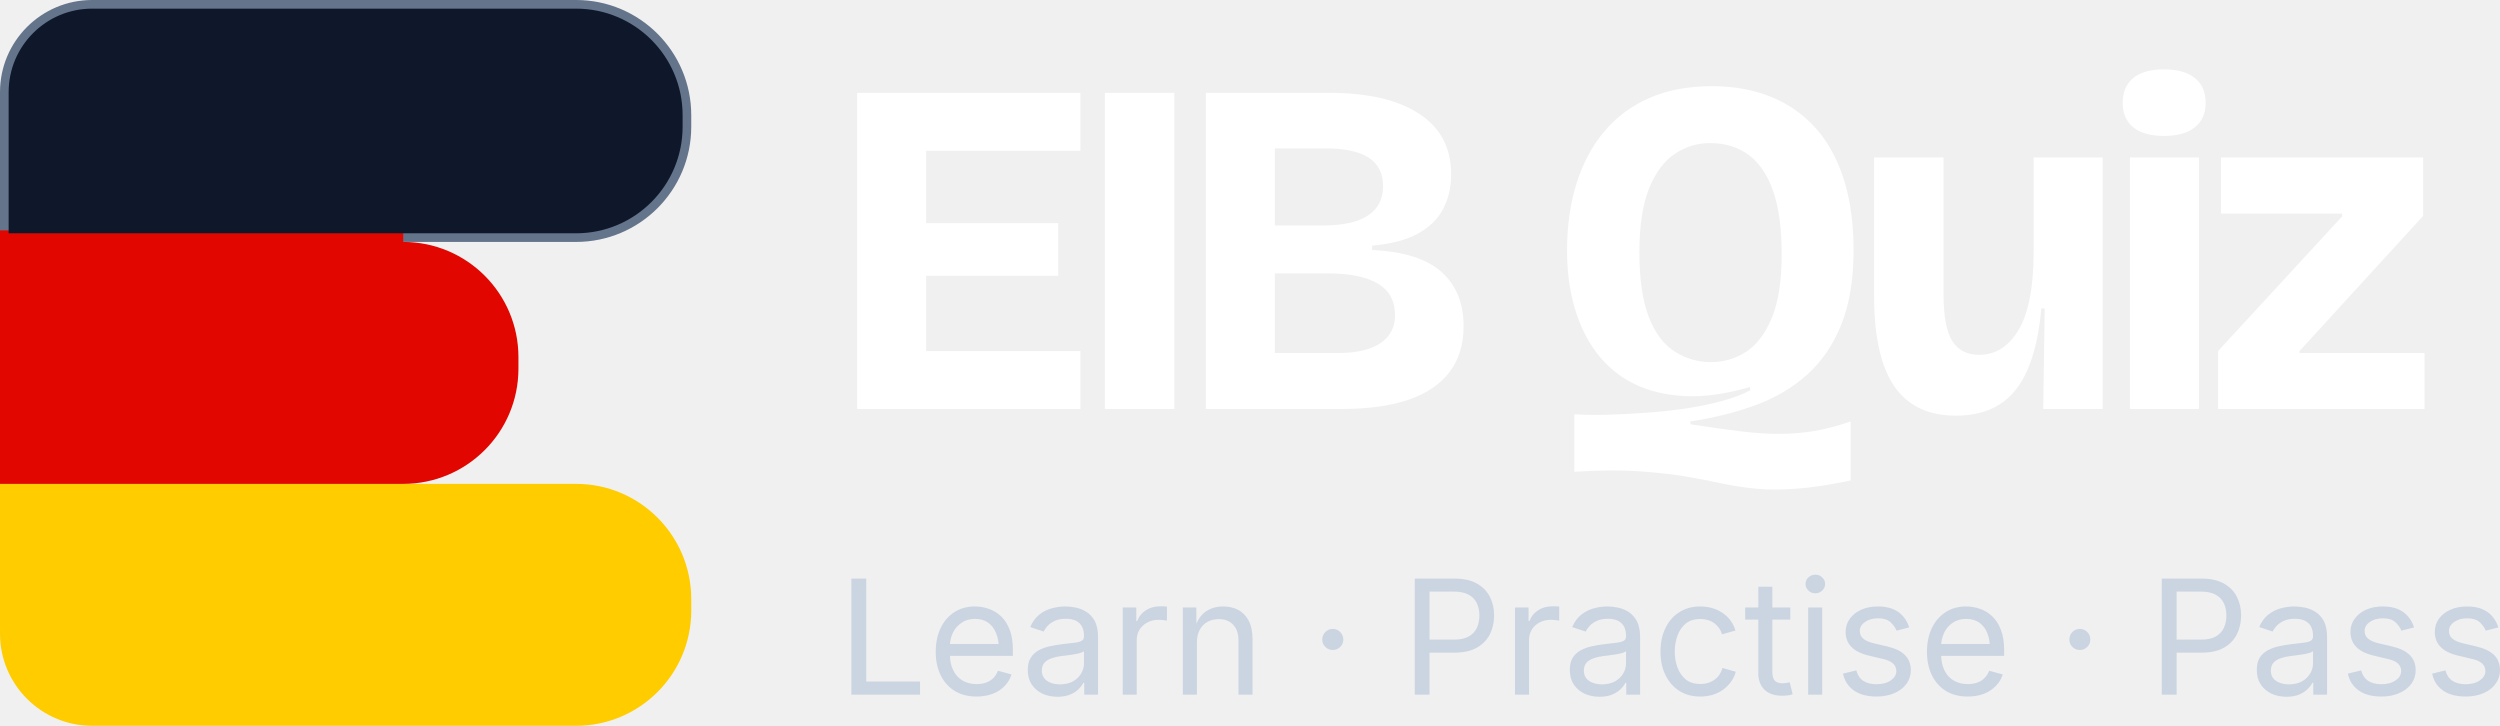
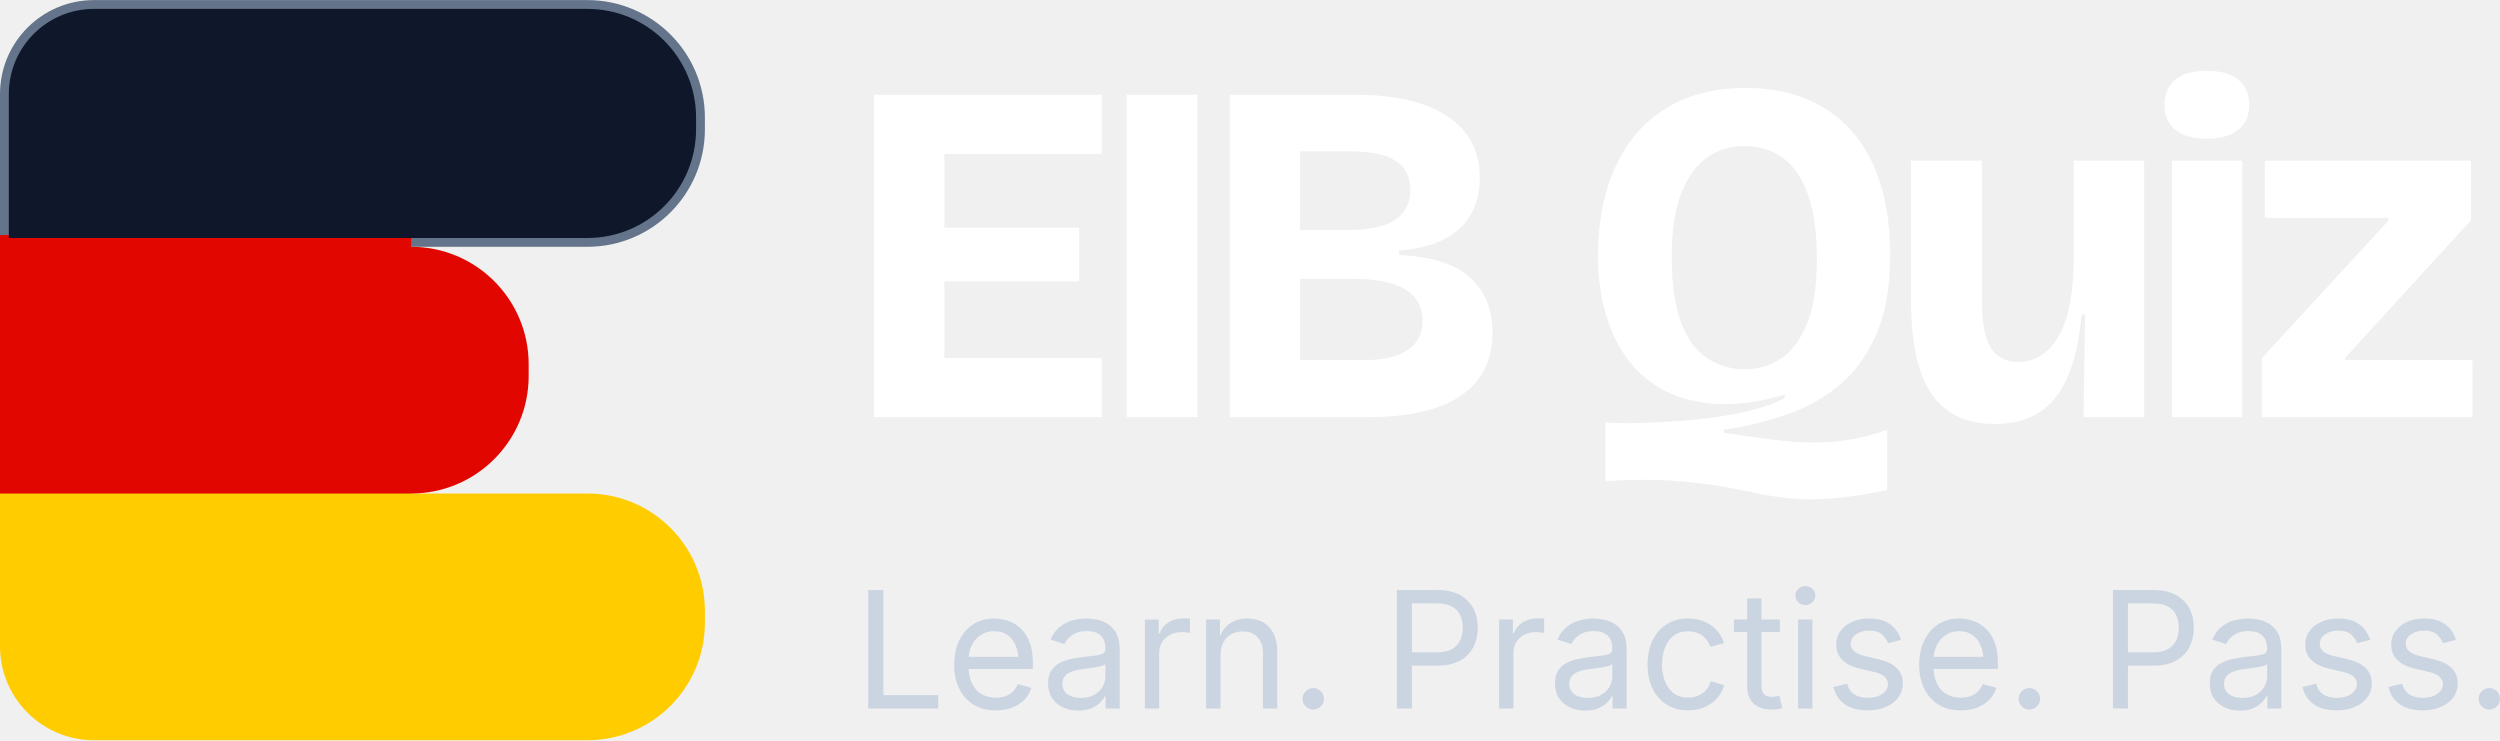
- <svg xmlns="http://www.w3.org/2000/svg" viewBox="0 0 217 63" width="868" height="252" role="img" aria-label="EIB Quiz">
+ <svg xmlns="http://www.w3.org/2000/svg" viewBox="0 0 212.8 63" width="851" height="252" role="img" aria-label="EIB Quiz">
  <path fill="#64748B" d="M8 0H50A10 10 0 0 1 60 10V11A10 10 0 0 1 50 21H0V8A8 8 0 0 1 8 0Z" />
  <path fill="#FFCC00" d="M0 42H50A10 10 0 0 1 60 52V53A10 10 0 0 1 50 63H8A8 8 0 0 1 0 55Z M0 41H35V42H0Z" />
  <path fill="#E10600" d="M0 21H35A10 10 0 0 1 45 31V32A10 10 0 0 1 35 42H0Z M0 20H35V21H0Z" />
  <path fill="#0F172A" d="M8 0.75H50A9.25 9.25 0 0 1 59.25 10V11A9.25 9.25 0 0 1 50 20.25H0.75V8A7.25 7.25 0 0 1 8 0.75Z" />
  <path fill="#FFFFFF" d="M80.39 35.5L74.4 35.5L74.4 8.06L80.39 8.06L80.39 35.5ZM93.78 35.5L78.68 35.5L78.68 30.47L93.78 30.47L93.78 35.5ZM91.86 23.94L78.68 23.94L78.68 19.37L91.86 19.37L91.86 23.94ZM93.78 13.09L78.68 13.09L78.68 8.06L93.78 8.06L93.78 13.09ZM101.93 35.5L95.9 35.5L95.9 8.06L101.93 8.06L101.93 35.5ZM116.44 35.5L104.67 35.5L104.67 8.06L115.36 8.06Q117.89 8.06 119.85 8.51Q121.8 8.97 123.17 9.87Q124.55 10.76 125.25 12.07Q125.96 13.38 125.96 15.17L125.96 15.17Q125.96 16.79 125.27 18.12Q124.59 19.45 123.07 20.28Q121.55 21.11 119.1 21.32L119.1 21.32L119.1 21.7Q123.26 21.9 125.15 23.63Q127.04 25.35 127.04 28.31L127.04 28.31Q127.04 30.68 125.83 32.28Q124.63 33.88 122.28 34.69Q119.93 35.5 116.44 35.5L116.44 35.5ZM110.66 23.73L110.66 30.64L116.19 30.64Q118.56 30.64 119.83 29.78Q121.09 28.93 121.09 27.35L121.09 27.35Q121.09 25.52 119.62 24.63Q118.14 23.73 115.23 23.73L115.23 23.73L110.66 23.73ZM110.66 12.88L110.66 19.57L114.86 19.57Q117.44 19.57 118.75 18.7Q120.05 17.83 120.05 16.17L120.05 16.17Q120.05 14.5 118.81 13.69Q117.56 12.88 115.07 12.88L115.07 12.88L110.66 12.88ZM160.64 36.58L160.64 41.7Q157.89 42.28 155.92 42.42Q153.94 42.57 152.45 42.42Q150.95 42.28 149.49 41.97Q148.04 41.65 146.33 41.36Q144.63 41.07 142.3 40.91Q139.97 40.74 136.65 40.95L136.65 40.95L136.65 35.96Q137.93 36.04 139.51 36Q141.09 35.96 142.84 35.83Q144.59 35.71 146.29 35.46Q148 35.21 149.45 34.81Q150.91 34.42 151.91 33.88L151.91 33.88L151.91 33.59Q148.79 34.5 146.25 34.38Q143.71 34.25 141.8 33.3Q139.89 32.34 138.6 30.64Q137.31 28.93 136.67 26.69Q136.02 24.44 136.02 21.74L136.02 21.74Q136.02 18.58 136.83 15.96Q137.64 13.34 139.22 11.45Q140.8 9.55 143.15 8.51Q145.5 7.48 148.58 7.48L148.58 7.48Q152.45 7.48 155.23 9.16Q158.02 10.84 159.45 14.02Q160.89 17.2 160.89 21.7L160.89 21.7Q160.89 25.52 159.83 28.16Q158.77 30.8 156.87 32.51Q154.98 34.21 152.38 35.17Q149.78 36.12 146.71 36.58L146.71 36.58L146.75 36.83Q149.16 37.2 151.01 37.43Q152.86 37.66 154.42 37.66Q155.98 37.66 157.48 37.41Q158.97 37.16 160.64 36.58L160.64 36.58ZM148.5 31.43L148.5 31.43Q150.2 31.43 151.57 30.53Q152.94 29.64 153.8 27.58Q154.65 25.52 154.65 22.07L154.65 22.07Q154.65 18.74 153.92 16.62Q153.19 14.5 151.8 13.46Q150.41 12.42 148.41 12.42L148.41 12.42Q146.79 12.42 145.4 13.34Q144 14.25 143.15 16.33Q142.3 18.41 142.3 21.9L142.3 21.9Q142.3 25.4 143.11 27.5Q143.92 29.6 145.36 30.51Q146.79 31.43 148.5 31.43ZM169.78 36.08L169.78 36.08Q166.17 36.08 164.42 33.52Q162.67 30.97 162.67 25.65L162.67 25.65L162.67 13.67L168.7 13.67L168.7 25.56Q168.7 28.43 169.47 29.62Q170.24 30.8 171.78 30.8L171.78 30.8Q172.86 30.8 173.71 30.26Q174.57 29.72 175.21 28.64Q175.86 27.56 176.19 25.85Q176.52 24.15 176.52 21.78L176.52 21.78L176.52 13.67L182.51 13.67L182.51 25.31L182.51 35.5L177.35 35.5L177.48 26.77L177.19 26.77Q176.89 30.01 176 32.07Q175.11 34.13 173.57 35.1Q172.03 36.08 169.78 36.08ZM190.87 35.5L184.88 35.5L184.88 13.67L190.87 13.67L190.87 35.5ZM187.83 11.8L187.83 11.8Q186.08 11.8 185.17 11.05Q184.25 10.3 184.25 8.93L184.25 8.93Q184.25 7.52 185.17 6.77Q186.08 6.02 187.83 6.02L187.83 6.02Q189.58 6.02 190.51 6.77Q191.45 7.52 191.45 8.93L191.45 8.93Q191.45 10.3 190.51 11.05Q189.58 11.8 187.83 11.8ZM210.45 35.5L192.53 35.5L192.53 30.47L203.3 18.78L203.3 18.54L192.78 18.54L192.78 13.67L210.33 13.67L210.33 18.74L199.6 30.47L199.6 30.64L210.45 30.64L210.45 35.5Z" />
-   <path fill="#CBD5E1" d="M79.86 60.3L73.9 60.3L73.9 50.22L75.19 50.22L75.19 59.16L79.86 59.16L79.86 60.3ZM84.77 60.46L84.77 60.46Q83.67 60.46 82.88 59.98Q82.08 59.49 81.65 58.61Q81.22 57.74 81.22 56.58L81.22 56.58Q81.22 55.41 81.64 54.53Q82.06 53.64 82.83 53.14Q83.6 52.64 84.63 52.64L84.63 52.64Q85.23 52.64 85.81 52.84Q86.4 53.04 86.88 53.48Q87.35 53.92 87.64 54.65Q87.92 55.37 87.92 56.42L87.92 56.42L87.92 56.93L82.05 56.93L82.05 55.9L87.27 55.9L86.7 56.28Q86.7 55.54 86.46 54.96Q86.23 54.38 85.77 54.05Q85.31 53.72 84.63 53.72L84.63 53.72Q83.94 53.72 83.46 54.06Q82.97 54.39 82.71 54.93Q82.45 55.47 82.45 56.08L82.45 56.08L82.45 56.77Q82.45 57.61 82.75 58.19Q83.04 58.78 83.56 59.08Q84.09 59.38 84.78 59.38L84.78 59.38Q85.22 59.38 85.59 59.25Q85.95 59.12 86.22 58.86Q86.48 58.6 86.62 58.22L86.62 58.22L87.8 58.54Q87.62 59.11 87.21 59.54Q86.79 59.98 86.17 60.22Q85.55 60.46 84.77 60.46ZM91.79 60.48L91.79 60.48Q91.07 60.48 90.48 60.21Q89.9 59.93 89.55 59.41Q89.21 58.89 89.21 58.15L89.21 58.15Q89.21 57.5 89.47 57.09Q89.72 56.69 90.15 56.45Q90.58 56.22 91.1 56.1Q91.62 55.99 92.15 55.92L92.15 55.92Q92.83 55.83 93.26 55.79Q93.68 55.74 93.89 55.62Q94.09 55.51 94.09 55.23L94.09 55.23L94.09 55.19Q94.09 54.72 93.92 54.39Q93.74 54.06 93.39 53.88Q93.04 53.71 92.51 53.71L92.51 53.71Q91.97 53.71 91.58 53.88Q91.2 54.05 90.96 54.3Q90.72 54.55 90.6 54.82L90.6 54.82L89.42 54.43Q89.72 53.74 90.21 53.35Q90.7 52.96 91.3 52.8Q91.89 52.64 92.48 52.64L92.48 52.64Q92.86 52.64 93.34 52.73Q93.82 52.82 94.27 53.09Q94.72 53.36 95.02 53.89Q95.31 54.43 95.31 55.31L95.31 55.31L95.31 60.3L94.11 60.3L94.11 59.27L94.03 59.27Q93.9 59.54 93.62 59.82Q93.34 60.1 92.88 60.29Q92.43 60.48 91.79 60.48ZM92 59.4L92 59.4Q92.67 59.4 93.14 59.14Q93.61 58.87 93.85 58.45Q94.09 58.03 94.09 57.57L94.09 57.57L94.09 56.52Q94.02 56.6 93.77 56.68Q93.52 56.75 93.2 56.8Q92.88 56.86 92.58 56.89Q92.27 56.93 92.1 56.95L92.1 56.95Q91.66 57 91.28 57.14Q90.89 57.27 90.66 57.52Q90.43 57.78 90.43 58.21L90.43 58.21Q90.43 58.6 90.64 58.87Q90.84 59.13 91.19 59.26Q91.54 59.4 92 59.4ZM98.67 60.3L97.45 60.3L97.45 52.73L98.63 52.73L98.63 53.9L98.71 53.9Q98.92 53.32 99.46 52.97Q100 52.63 100.67 52.63L100.67 52.63Q100.81 52.63 100.99 52.63Q101.18 52.64 101.29 52.65L101.29 52.65L101.29 53.87Q101.23 53.86 101.02 53.83Q100.8 53.8 100.56 53.8L100.56 53.8Q100.02 53.8 99.59 54.03Q99.16 54.26 98.91 54.65Q98.67 55.05 98.67 55.56L98.67 55.56L98.67 60.3ZM103.89 55.77L103.89 55.77L103.89 60.3L102.67 60.3L102.67 52.73L103.84 52.73L103.85 54.57L103.68 54.57Q104.02 53.52 104.66 53.08Q105.3 52.64 106.16 52.64L106.16 52.64Q106.93 52.64 107.5 52.95Q108.08 53.27 108.4 53.9Q108.72 54.53 108.72 55.5L108.72 55.5L108.72 60.3L107.5 60.3L107.5 55.6Q107.5 54.72 107.04 54.23Q106.59 53.74 105.8 53.74L105.8 53.74Q105.25 53.74 104.82 53.97Q104.39 54.21 104.14 54.66Q103.89 55.12 103.89 55.77ZM115.68 56.42L115.68 56.42Q115.3 56.42 115.04 56.15Q114.77 55.89 114.77 55.51L114.77 55.51Q114.77 55.13 115.04 54.86Q115.3 54.59 115.68 54.59L115.68 54.59Q116.06 54.59 116.33 54.86Q116.6 55.13 116.6 55.51L116.6 55.51Q116.6 55.89 116.33 56.15Q116.06 56.42 115.68 56.42ZM124.08 60.3L122.8 60.3L122.8 50.22L126.25 50.22Q127.42 50.22 128.19 50.65Q128.95 51.08 129.32 51.8Q129.69 52.52 129.69 53.42L129.69 53.42Q129.69 54.32 129.32 55.06Q128.95 55.79 128.19 56.22Q127.43 56.65 126.25 56.65L126.25 56.65L123.81 56.65L123.81 55.52L126.19 55.52Q126.99 55.52 127.48 55.25Q127.97 54.97 128.19 54.5Q128.41 54.02 128.41 53.42L128.41 53.42Q128.41 52.83 128.19 52.36Q127.97 51.89 127.48 51.62Q126.98 51.35 126.18 51.35L126.18 51.35L124.08 51.35L124.08 60.3ZM132.72 60.3L131.5 60.3L131.5 52.73L132.68 52.73L132.68 53.9L132.76 53.9Q132.97 53.32 133.51 52.97Q134.04 52.63 134.72 52.63L134.72 52.63Q134.86 52.63 135.04 52.63Q135.23 52.64 135.34 52.65L135.34 52.65L135.34 53.87Q135.28 53.86 135.07 53.83Q134.85 53.8 134.61 53.8L134.61 53.8Q134.06 53.8 133.63 54.03Q133.2 54.26 132.96 54.65Q132.72 55.05 132.72 55.56L132.72 55.56L132.72 60.3ZM138.83 60.48L138.83 60.48Q138.12 60.48 137.53 60.21Q136.95 59.93 136.6 59.41Q136.26 58.89 136.26 58.15L136.26 58.15Q136.26 57.5 136.51 57.09Q136.77 56.69 137.2 56.45Q137.63 56.22 138.15 56.1Q138.67 55.99 139.2 55.92L139.2 55.92Q139.88 55.83 140.3 55.79Q140.73 55.74 140.94 55.62Q141.14 55.51 141.14 55.23L141.14 55.23L141.14 55.19Q141.14 54.72 140.97 54.39Q140.79 54.06 140.44 53.88Q140.09 53.71 139.56 53.71L139.56 53.71Q139.02 53.71 138.63 53.88Q138.25 54.05 138.01 54.3Q137.77 54.55 137.64 54.82L137.64 54.82L136.47 54.43Q136.76 53.74 137.26 53.35Q137.75 52.96 138.35 52.8Q138.94 52.64 139.53 52.64L139.53 52.64Q139.9 52.64 140.39 52.73Q140.87 52.82 141.32 53.09Q141.77 53.36 142.07 53.89Q142.36 54.43 142.36 55.31L142.36 55.31L142.36 60.3L141.16 60.3L141.16 59.27L141.08 59.27Q140.95 59.54 140.67 59.82Q140.38 60.1 139.93 60.29Q139.48 60.48 138.83 60.48ZM139.04 59.4L139.04 59.4Q139.72 59.4 140.19 59.14Q140.66 58.87 140.9 58.45Q141.14 58.03 141.14 57.57L141.14 57.57L141.14 56.52Q141.07 56.6 140.82 56.68Q140.57 56.75 140.25 56.8Q139.92 56.86 139.62 56.89Q139.32 56.93 139.15 56.95L139.15 56.95Q138.71 57 138.32 57.14Q137.94 57.27 137.71 57.52Q137.48 57.78 137.48 58.21L137.48 58.21Q137.48 58.6 137.68 58.87Q137.89 59.13 138.24 59.26Q138.59 59.4 139.04 59.4ZM147.58 60.46L147.58 60.46Q146.55 60.46 145.78 59.98Q145 59.49 144.57 58.61Q144.13 57.73 144.13 56.56L144.13 56.56Q144.13 55.38 144.57 54.5Q145 53.61 145.78 53.13Q146.55 52.64 147.58 52.64L147.58 52.64Q148.13 52.64 148.61 52.78Q149.1 52.92 149.5 53.19Q149.91 53.46 150.2 53.85Q150.49 54.24 150.64 54.73L150.64 54.73L149.47 55.06Q149.39 54.77 149.22 54.53Q149.05 54.28 148.81 54.1Q148.57 53.92 148.26 53.83Q147.95 53.73 147.58 53.73L147.58 53.73Q146.82 53.73 146.33 54.12Q145.85 54.52 145.61 55.16Q145.37 55.81 145.37 56.56L145.37 56.56Q145.37 57.31 145.61 57.95Q145.85 58.59 146.33 58.98Q146.82 59.37 147.58 59.37L147.58 59.37Q147.96 59.37 148.28 59.27Q148.59 59.17 148.84 58.98Q149.09 58.8 149.26 58.54Q149.43 58.28 149.51 57.98L149.51 57.98L150.67 58.31Q150.52 58.82 150.23 59.21Q149.93 59.61 149.53 59.89Q149.12 60.17 148.63 60.32Q148.13 60.46 147.58 60.46ZM151.48 52.73L155.4 52.73L155.4 53.78L151.48 53.78L151.48 52.73ZM152.62 58.43L152.62 50.93L153.84 50.93L153.84 58.34Q153.84 58.84 154.05 59.08Q154.25 59.31 154.73 59.31L154.73 59.31Q154.85 59.31 155.03 59.28Q155.21 59.26 155.35 59.23L155.35 59.23L155.6 60.26Q155.42 60.33 155.18 60.36Q154.93 60.39 154.7 60.39L154.7 60.39Q153.72 60.39 153.17 59.88Q152.62 59.36 152.62 58.43L152.62 58.43ZM158.17 60.3L156.95 60.3L156.95 52.73L158.17 52.73L158.17 60.3ZM157.57 51.5L157.57 51.5Q157.22 51.5 156.97 51.26Q156.72 51.02 156.72 50.69L156.72 50.69Q156.72 50.35 156.97 50.12Q157.22 49.88 157.57 49.88L157.57 49.88Q157.92 49.88 158.17 50.12Q158.42 50.35 158.42 50.69L158.42 50.69Q158.42 51.02 158.17 51.26Q157.92 51.5 157.57 51.5ZM162.88 60.46L162.88 60.46Q162.1 60.46 161.5 60.24Q160.89 60.01 160.5 59.56Q160.11 59.12 159.97 58.47L159.97 58.47L161.13 58.19Q161.29 58.81 161.74 59.1Q162.19 59.39 162.87 59.39L162.87 59.39Q163.66 59.39 164.13 59.05Q164.6 58.72 164.6 58.25L164.6 58.25Q164.6 57.86 164.32 57.6Q164.05 57.34 163.49 57.21L163.49 57.21L162.23 56.91Q161.2 56.67 160.7 56.15Q160.2 55.64 160.2 54.85L160.2 54.85Q160.2 54.2 160.57 53.7Q160.93 53.2 161.56 52.92Q162.2 52.64 163 52.64L163 52.64Q163.78 52.64 164.32 52.87Q164.87 53.11 165.21 53.52Q165.55 53.92 165.72 54.46L165.72 54.46L164.62 54.74Q164.46 54.34 164.1 54.01Q163.74 53.67 163.01 53.67L163.01 53.67Q162.33 53.67 161.88 53.99Q161.43 54.3 161.43 54.77L161.43 54.77Q161.43 55.19 161.74 55.44Q162.04 55.7 162.7 55.85L162.7 55.85L163.85 56.12Q164.88 56.37 165.37 56.88Q165.86 57.39 165.86 58.17L165.86 58.17Q165.86 58.83 165.49 59.35Q165.11 59.87 164.44 60.16Q163.77 60.46 162.88 60.46ZM170.8 60.46L170.8 60.46Q169.71 60.46 168.91 59.98Q168.12 59.49 167.69 58.61Q167.26 57.74 167.26 56.58L167.26 56.58Q167.26 55.41 167.68 54.53Q168.1 53.64 168.87 53.14Q169.63 52.64 170.66 52.64L170.66 52.64Q171.27 52.64 171.85 52.84Q172.44 53.04 172.91 53.48Q173.39 53.92 173.67 54.65Q173.96 55.37 173.96 56.42L173.96 56.42L173.96 56.93L168.08 56.93L168.08 55.9L173.3 55.9L172.73 56.28Q172.73 55.54 172.5 54.96Q172.27 54.38 171.81 54.05Q171.35 53.72 170.66 53.72L170.66 53.72Q169.98 53.72 169.49 54.06Q169 54.39 168.75 54.93Q168.49 55.47 168.49 56.08L168.49 56.08L168.49 56.77Q168.49 57.61 168.78 58.19Q169.07 58.78 169.6 59.08Q170.12 59.38 170.81 59.38L170.81 59.38Q171.26 59.38 171.62 59.25Q171.99 59.12 172.25 58.86Q172.52 58.6 172.66 58.22L172.66 58.22L173.84 58.54Q173.66 59.11 173.24 59.54Q172.82 59.98 172.2 60.22Q171.58 60.46 170.8 60.46ZM180.53 56.42L180.53 56.42Q180.15 56.42 179.88 56.15Q179.62 55.89 179.62 55.51L179.62 55.51Q179.62 55.13 179.88 54.86Q180.15 54.59 180.53 54.59L180.53 54.59Q180.91 54.59 181.18 54.86Q181.44 55.13 181.44 55.51L181.44 55.51Q181.44 55.89 181.18 56.15Q180.91 56.42 180.53 56.42ZM188.93 60.3L187.64 60.3L187.64 50.22L191.09 50.22Q192.27 50.22 193.03 50.65Q193.79 51.08 194.16 51.8Q194.53 52.52 194.53 53.42L194.53 53.42Q194.53 54.32 194.16 55.06Q193.79 55.79 193.04 56.22Q192.28 56.65 191.1 56.65L191.1 56.65L188.66 56.65L188.66 55.52L191.04 55.52Q191.84 55.52 192.33 55.25Q192.81 54.97 193.03 54.5Q193.25 54.02 193.25 53.42L193.25 53.42Q193.25 52.83 193.03 52.36Q192.81 51.89 192.32 51.62Q191.83 51.35 191.03 51.35L191.03 51.35L188.93 51.35L188.93 60.3ZM198.46 60.48L198.46 60.48Q197.75 60.48 197.16 60.21Q196.58 59.93 196.23 59.41Q195.89 58.89 195.89 58.15L195.89 58.15Q195.89 57.5 196.14 57.09Q196.4 56.69 196.83 56.45Q197.26 56.22 197.78 56.1Q198.3 55.99 198.83 55.92L198.83 55.92Q199.51 55.83 199.93 55.79Q200.36 55.74 200.57 55.62Q200.77 55.51 200.77 55.23L200.77 55.23L200.77 55.19Q200.77 54.72 200.6 54.39Q200.42 54.06 200.07 53.88Q199.72 53.71 199.19 53.71L199.19 53.71Q198.65 53.71 198.26 53.88Q197.88 54.05 197.64 54.3Q197.39 54.55 197.27 54.82L197.27 54.82L196.1 54.43Q196.39 53.74 196.89 53.35Q197.38 52.96 197.98 52.8Q198.57 52.64 199.15 52.64L199.15 52.64Q199.53 52.64 200.02 52.73Q200.5 52.82 200.95 53.09Q201.4 53.36 201.7 53.89Q201.99 54.43 201.99 55.31L201.99 55.31L201.99 60.3L200.79 60.3L200.79 59.27L200.71 59.27Q200.58 59.54 200.3 59.82Q200.01 60.1 199.56 60.29Q199.11 60.48 198.46 60.48ZM198.67 59.4L198.67 59.4Q199.35 59.4 199.82 59.14Q200.28 58.87 200.53 58.45Q200.77 58.03 200.77 57.57L200.77 57.57L200.77 56.52Q200.7 56.6 200.45 56.68Q200.2 56.75 199.88 56.8Q199.55 56.86 199.25 56.89Q198.95 56.93 198.78 56.95L198.78 56.95Q198.34 57 197.95 57.14Q197.57 57.27 197.34 57.52Q197.11 57.78 197.11 58.21L197.11 58.21Q197.11 58.6 197.31 58.87Q197.52 59.13 197.87 59.26Q198.22 59.4 198.67 59.4ZM206.7 60.46L206.7 60.46Q205.92 60.46 205.32 60.24Q204.71 60.01 204.32 59.56Q203.93 59.12 203.79 58.47L203.79 58.47L204.95 58.19Q205.11 58.81 205.56 59.1Q206.01 59.39 206.69 59.39L206.69 59.39Q207.48 59.39 207.95 59.05Q208.42 58.72 208.42 58.25L208.42 58.25Q208.42 57.86 208.15 57.6Q207.87 57.34 207.31 57.21L207.31 57.21L206.05 56.91Q205.02 56.67 204.52 56.15Q204.02 55.64 204.02 54.85L204.02 54.85Q204.02 54.2 204.39 53.7Q204.75 53.2 205.38 52.92Q206.02 52.64 206.82 52.64L206.82 52.64Q207.6 52.64 208.15 52.87Q208.69 53.11 209.03 53.52Q209.37 53.92 209.54 54.46L209.54 54.46L208.44 54.74Q208.28 54.34 207.92 54.01Q207.56 53.67 206.83 53.67L206.83 53.67Q206.15 53.67 205.7 53.99Q205.25 54.3 205.25 54.77L205.25 54.77Q205.25 55.19 205.56 55.44Q205.86 55.7 206.52 55.85L206.52 55.85L207.67 56.12Q208.7 56.37 209.19 56.88Q209.68 57.39 209.68 58.17L209.68 58.17Q209.68 58.83 209.31 59.35Q208.93 59.87 208.26 60.16Q207.59 60.46 206.7 60.46ZM214.02 60.46L214.02 60.46Q213.24 60.46 212.63 60.24Q212.03 60.01 211.63 59.56Q211.24 59.12 211.11 58.47L211.11 58.47L212.26 58.19Q212.43 58.81 212.88 59.1Q213.33 59.39 214 59.39L214 59.39Q214.79 59.39 215.26 59.05Q215.73 58.72 215.73 58.25L215.73 58.25Q215.73 57.86 215.46 57.6Q215.19 57.34 214.63 57.21L214.63 57.21L213.37 56.91Q212.34 56.67 211.84 56.15Q211.34 55.64 211.34 54.85L211.34 54.85Q211.34 54.2 211.7 53.7Q212.07 53.2 212.7 52.92Q213.33 52.64 214.14 52.64L214.14 52.64Q214.92 52.64 215.46 52.87Q216.01 53.11 216.35 53.52Q216.69 53.92 216.86 54.46L216.86 54.46L215.76 54.74Q215.6 54.34 215.24 54.01Q214.88 53.67 214.14 53.67L214.14 53.67Q213.47 53.67 213.02 53.99Q212.57 54.3 212.57 54.77L212.57 54.77Q212.57 55.19 212.87 55.44Q213.18 55.7 213.84 55.85L213.84 55.85L214.98 56.12Q216.01 56.37 216.51 56.88Q217 57.39 217 58.17L217 58.17Q217 58.83 216.62 59.35Q216.25 59.87 215.58 60.16Q214.9 60.46 214.02 60.46Z" />
+   <path fill="#CBD5E1" d="M79.86 60.3L73.9 60.3L73.9 50.22L75.19 50.22L75.19 59.16L79.86 59.16L79.86 60.3ZM84.77 60.46L84.77 60.46Q83.67 60.46 82.88 59.98Q82.08 59.49 81.65 58.61Q81.22 57.74 81.22 56.58L81.22 56.58Q81.22 55.41 81.64 54.53Q82.06 53.64 82.83 53.14Q83.6 52.64 84.63 52.64L84.63 52.64Q85.23 52.64 85.81 52.84Q86.4 53.04 86.88 53.48Q87.35 53.92 87.64 54.65Q87.92 55.37 87.92 56.42L87.92 56.42L87.92 56.93L82.05 56.93L82.05 55.9L87.27 55.9L86.7 56.28Q86.7 55.54 86.46 54.96Q86.23 54.38 85.77 54.05Q85.31 53.72 84.63 53.72L84.63 53.72Q83.94 53.72 83.46 54.06Q82.97 54.39 82.71 54.93Q82.45 55.47 82.45 56.08L82.45 56.08L82.45 56.77Q82.45 57.61 82.75 58.19Q83.04 58.78 83.56 59.08Q84.09 59.38 84.78 59.38L84.78 59.38Q85.22 59.38 85.59 59.25Q85.95 59.12 86.22 58.86Q86.48 58.6 86.62 58.22L86.62 58.22L87.8 58.54Q87.62 59.11 87.21 59.54Q86.79 59.98 86.17 60.22Q85.55 60.46 84.77 60.46ZM91.79 60.48L91.79 60.48Q91.07 60.48 90.48 60.21Q89.9 59.93 89.55 59.41Q89.21 58.89 89.21 58.15L89.21 58.15Q89.21 57.5 89.47 57.09Q89.72 56.69 90.15 56.45Q90.58 56.22 91.1 56.1Q91.62 55.99 92.15 55.92L92.15 55.92Q92.83 55.83 93.26 55.79Q93.68 55.74 93.89 55.62Q94.09 55.51 94.09 55.23L94.09 55.23L94.09 55.19Q94.09 54.72 93.92 54.39Q93.74 54.06 93.39 53.88Q93.04 53.71 92.51 53.71L92.51 53.71Q91.97 53.71 91.58 53.88Q91.2 54.05 90.96 54.3Q90.72 54.55 90.6 54.82L90.6 54.82L89.42 54.43Q89.72 53.74 90.21 53.35Q90.7 52.96 91.3 52.8Q91.89 52.64 92.48 52.64L92.48 52.64Q92.86 52.64 93.34 52.73Q93.82 52.82 94.27 53.09Q94.72 53.36 95.02 53.89Q95.31 54.43 95.31 55.31L95.31 55.31L95.31 60.3L94.11 60.3L94.11 59.27L94.03 59.27Q93.9 59.54 93.62 59.82Q93.34 60.1 92.88 60.29Q92.43 60.48 91.79 60.48ZM92 59.4L92 59.4Q92.67 59.4 93.14 59.14Q93.61 58.87 93.85 58.45Q94.09 58.03 94.09 57.57L94.09 57.57L94.09 56.52Q94.02 56.6 93.77 56.68Q93.52 56.75 93.2 56.8Q92.88 56.86 92.58 56.89Q92.27 56.93 92.1 56.95L92.1 56.95Q91.66 57 91.28 57.14Q90.89 57.27 90.66 57.52Q90.43 57.78 90.43 58.21L90.43 58.21Q90.43 58.6 90.64 58.87Q90.84 59.13 91.19 59.26Q91.54 59.4 92 59.4ZM98.67 60.3L97.45 60.3L97.45 52.73L98.63 52.73L98.63 53.9L98.71 53.9Q98.92 53.32 99.46 52.97Q100 52.63 100.67 52.63L100.67 52.63Q100.81 52.63 100.99 52.63Q101.18 52.64 101.29 52.65L101.29 52.65L101.29 53.87Q101.23 53.86 101.02 53.83Q100.8 53.8 100.56 53.8L100.56 53.8Q100.02 53.8 99.59 54.03Q99.16 54.26 98.91 54.65Q98.67 55.05 98.67 55.56L98.67 55.56L98.67 60.3ZM103.89 55.77L103.89 55.77L103.89 60.3L102.67 60.3L102.67 52.73L103.84 52.73L103.85 54.57L103.68 54.57Q104.02 53.52 104.66 53.08Q105.3 52.64 106.16 52.64L106.16 52.64Q106.93 52.64 107.5 52.95Q108.08 53.27 108.4 53.9Q108.72 54.53 108.72 55.5L108.72 55.5L108.72 60.3L107.5 60.3L107.5 55.6Q107.5 54.72 107.04 54.23Q106.59 53.74 105.8 53.74L105.8 53.74Q105.25 53.74 104.82 53.97Q104.39 54.21 104.14 54.66Q103.89 55.12 103.89 55.77ZM111.78 60.39L111.78 60.39Q111.41 60.39 111.14 60.12Q110.87 59.85 110.87 59.47L110.87 59.47Q110.87 59.1 111.14 58.83Q111.41 58.56 111.78 58.56L111.78 58.56Q112.16 58.56 112.43 58.83Q112.7 59.1 112.7 59.47L112.7 59.47Q112.7 59.85 112.43 60.12Q112.16 60.39 111.78 60.39ZM120.18 60.3L118.9 60.3L118.9 50.22L122.35 50.22Q123.53 50.22 124.29 50.65Q125.05 51.08 125.42 51.8Q125.79 52.52 125.79 53.42L125.79 53.42Q125.79 54.32 125.42 55.06Q125.05 55.79 124.29 56.22Q123.53 56.65 122.36 56.65L122.36 56.65L119.91 56.65L119.91 55.52L122.29 55.52Q123.09 55.52 123.58 55.25Q124.07 54.97 124.29 54.5Q124.51 54.02 124.51 53.42L124.51 53.42Q124.51 52.83 124.29 52.36Q124.07 51.89 123.58 51.62Q123.09 51.35 122.28 51.35L122.28 51.35L120.18 51.35L120.18 60.3ZM128.82 60.3L127.6 60.3L127.6 52.73L128.78 52.73L128.78 53.9L128.86 53.9Q129.07 53.32 129.61 52.97Q130.15 52.63 130.82 52.63L130.82 52.63Q130.96 52.63 131.14 52.63Q131.33 52.64 131.44 52.65L131.44 52.65L131.44 53.87Q131.38 53.86 131.17 53.83Q130.95 53.8 130.71 53.8L130.71 53.8Q130.17 53.8 129.74 54.03Q129.31 54.26 129.06 54.65Q128.82 55.05 128.82 55.56L128.82 55.56L128.82 60.3ZM134.94 60.48L134.94 60.48Q134.22 60.48 133.63 60.21Q133.05 59.93 132.7 59.41Q132.36 58.89 132.36 58.15L132.36 58.15Q132.36 57.5 132.62 57.09Q132.87 56.69 133.3 56.45Q133.73 56.22 134.25 56.1Q134.77 55.99 135.3 55.92L135.3 55.92Q135.98 55.83 136.41 55.79Q136.83 55.74 137.04 55.62Q137.24 55.51 137.24 55.23L137.24 55.23L137.24 55.19Q137.24 54.72 137.07 54.39Q136.89 54.06 136.54 53.88Q136.19 53.71 135.66 53.71L135.66 53.71Q135.12 53.71 134.73 53.88Q134.35 54.05 134.11 54.3Q133.87 54.55 133.75 54.82L133.75 54.82L132.57 54.43Q132.87 53.74 133.36 53.35Q133.85 52.96 134.45 52.8Q135.05 52.64 135.63 52.64L135.63 52.64Q136.01 52.64 136.49 52.73Q136.97 52.82 137.42 53.09Q137.87 53.36 138.17 53.89Q138.46 54.43 138.46 55.31L138.46 55.31L138.46 60.3L137.26 60.3L137.26 59.27L137.18 59.27Q137.06 59.54 136.77 59.82Q136.49 60.1 136.03 60.29Q135.58 60.48 134.94 60.48ZM135.15 59.4L135.15 59.4Q135.82 59.4 136.29 59.14Q136.76 58.87 137 58.45Q137.24 58.03 137.24 57.57L137.24 57.57L137.24 56.52Q137.17 56.6 136.92 56.68Q136.67 56.75 136.35 56.8Q136.03 56.86 135.73 56.89Q135.42 56.93 135.25 56.95L135.25 56.95Q134.81 57 134.43 57.14Q134.04 57.27 133.81 57.52Q133.58 57.78 133.58 58.21L133.58 58.21Q133.58 58.6 133.79 58.87Q133.99 59.13 134.34 59.26Q134.69 59.4 135.15 59.4ZM143.68 60.46L143.68 60.46Q142.65 60.46 141.88 59.98Q141.1 59.49 140.67 58.61Q140.24 57.73 140.24 56.56L140.24 56.56Q140.24 55.38 140.67 54.5Q141.1 53.61 141.88 53.13Q142.65 52.64 143.68 52.64L143.68 52.64Q144.23 52.64 144.72 52.78Q145.2 52.92 145.61 53.19Q146.01 53.46 146.3 53.85Q146.59 54.24 146.75 54.73L146.75 54.73L145.58 55.06Q145.49 54.77 145.33 54.53Q145.16 54.28 144.92 54.1Q144.68 53.92 144.36 53.83Q144.05 53.73 143.68 53.73L143.68 53.73Q142.92 53.73 142.44 54.12Q141.95 54.52 141.71 55.16Q141.47 55.81 141.47 56.56L141.47 56.56Q141.47 57.31 141.71 57.95Q141.95 58.59 142.44 58.98Q142.92 59.37 143.68 59.37L143.68 59.37Q144.06 59.37 144.38 59.27Q144.7 59.17 144.94 58.98Q145.19 58.8 145.36 58.54Q145.53 58.28 145.61 57.98L145.61 57.98L146.77 58.31Q146.62 58.82 146.33 59.21Q146.04 59.61 145.63 59.89Q145.22 60.17 144.73 60.32Q144.24 60.46 143.68 60.46ZM147.59 52.73L151.5 52.73L151.5 53.78L147.59 53.78L147.59 52.73ZM148.72 58.43L148.72 50.93L149.94 50.93L149.94 58.34Q149.94 58.84 150.15 59.08Q150.35 59.31 150.83 59.31L150.83 59.31Q150.95 59.31 151.13 59.28Q151.31 59.26 151.46 59.23L151.46 59.23L151.71 60.26Q151.52 60.33 151.28 60.36Q151.04 60.39 150.8 60.39L150.8 60.39Q149.82 60.39 149.27 59.88Q148.72 59.36 148.72 58.43L148.72 58.43ZM154.27 60.3L153.05 60.3L153.05 52.73L154.27 52.73L154.27 60.3ZM153.67 51.5L153.67 51.5Q153.32 51.5 153.07 51.26Q152.82 51.02 152.82 50.69L152.82 50.69Q152.82 50.35 153.07 50.12Q153.32 49.88 153.67 49.88L153.67 49.88Q154.02 49.88 154.27 50.12Q154.52 50.35 154.52 50.69L154.52 50.69Q154.52 51.02 154.27 51.26Q154.02 51.5 153.67 51.5ZM158.98 60.46L158.98 60.46Q158.2 60.46 157.6 60.24Q156.99 60.01 156.6 59.56Q156.21 59.12 156.07 58.47L156.07 58.47L157.23 58.19Q157.39 58.81 157.84 59.1Q158.29 59.39 158.97 59.39L158.97 59.39Q159.76 59.39 160.23 59.05Q160.7 58.72 160.7 58.25L160.7 58.25Q160.7 57.86 160.43 57.6Q160.15 57.34 159.59 57.21L159.59 57.21L158.33 56.91Q157.3 56.67 156.8 56.15Q156.3 55.64 156.3 54.85L156.3 54.85Q156.3 54.2 156.67 53.7Q157.03 53.2 157.67 52.92Q158.3 52.64 159.1 52.64L159.1 52.64Q159.88 52.64 160.43 52.87Q160.97 53.11 161.31 53.52Q161.66 53.92 161.82 54.46L161.82 54.46L160.72 54.74Q160.57 54.34 160.2 54.01Q159.84 53.67 159.11 53.67L159.11 53.67Q158.43 53.67 157.98 53.99Q157.53 54.3 157.53 54.77L157.53 54.77Q157.53 55.19 157.84 55.44Q158.14 55.7 158.81 55.85L158.81 55.85L159.95 56.12Q160.98 56.37 161.47 56.88Q161.97 57.39 161.97 58.17L161.97 58.17Q161.97 58.83 161.59 59.35Q161.22 59.87 160.54 60.16Q159.87 60.46 158.98 60.46ZM166.91 60.46L166.91 60.46Q165.81 60.46 165.02 59.98Q164.22 59.49 163.79 58.61Q163.36 57.74 163.36 56.58L163.36 56.58Q163.36 55.41 163.78 54.53Q164.2 53.64 164.97 53.14Q165.74 52.64 166.76 52.64L166.76 52.64Q167.37 52.64 167.95 52.84Q168.54 53.04 169.01 53.48Q169.49 53.92 169.78 54.65Q170.06 55.37 170.06 56.42L170.06 56.42L170.06 56.93L164.19 56.93L164.19 55.9L169.4 55.9L168.84 56.28Q168.84 55.54 168.6 54.96Q168.37 54.38 167.91 54.05Q167.45 53.72 166.76 53.72L166.76 53.72Q166.08 53.72 165.59 54.06Q165.11 54.39 164.85 54.93Q164.59 55.47 164.59 56.08L164.59 56.08L164.59 56.77Q164.59 57.61 164.88 58.19Q165.17 58.78 165.7 59.08Q166.22 59.38 166.91 59.38L166.91 59.38Q167.36 59.38 167.73 59.25Q168.09 59.12 168.36 58.86Q168.62 58.6 168.76 58.22L168.76 58.22L169.94 58.54Q169.76 59.11 169.34 59.54Q168.92 59.98 168.3 60.22Q167.69 60.46 166.91 60.46ZM172.73 60.39L172.73 60.39Q172.35 60.39 172.09 60.12Q171.82 59.85 171.82 59.47L171.82 59.47Q171.82 59.1 172.09 58.83Q172.35 58.56 172.73 58.56L172.73 58.56Q173.11 58.56 173.38 58.83Q173.65 59.1 173.65 59.47L173.65 59.47Q173.65 59.85 173.38 60.12Q173.11 60.39 172.73 60.39ZM181.13 60.3L179.85 60.3L179.85 50.22L183.3 50.22Q184.48 50.22 185.24 50.65Q186 51.08 186.37 51.8Q186.74 52.52 186.74 53.42L186.74 53.42Q186.74 54.32 186.37 55.06Q186 55.79 185.24 56.22Q184.48 56.65 183.3 56.65L183.3 56.65L180.86 56.65L180.86 55.52L183.24 55.52Q184.04 55.52 184.53 55.25Q185.02 54.97 185.24 54.5Q185.46 54.02 185.46 53.42L185.46 53.42Q185.46 52.83 185.24 52.36Q185.02 51.89 184.53 51.62Q184.04 51.35 183.23 51.35L183.23 51.35L181.13 51.35L181.13 60.3ZM190.67 60.48L190.67 60.48Q189.95 60.48 189.37 60.21Q188.78 59.93 188.43 59.41Q188.09 58.89 188.09 58.15L188.09 58.15Q188.09 57.5 188.35 57.09Q188.6 56.69 189.03 56.45Q189.46 56.22 189.98 56.1Q190.51 55.99 191.03 55.92L191.03 55.92Q191.71 55.83 192.14 55.79Q192.56 55.74 192.77 55.62Q192.98 55.51 192.98 55.23L192.98 55.23L192.98 55.19Q192.98 54.72 192.8 54.39Q192.62 54.06 192.27 53.88Q191.92 53.71 191.39 53.71L191.39 53.71Q190.85 53.71 190.46 53.88Q190.08 54.05 189.84 54.3Q189.6 54.55 189.48 54.82L189.48 54.82L188.31 54.43Q188.6 53.74 189.09 53.35Q189.58 52.96 190.18 52.8Q190.78 52.64 191.36 52.64L191.36 52.64Q191.74 52.64 192.22 52.73Q192.7 52.82 193.15 53.09Q193.6 53.36 193.9 53.89Q194.19 54.43 194.19 55.31L194.19 55.31L194.19 60.3L193 60.3L193 59.27L192.91 59.27Q192.79 59.54 192.5 59.82Q192.22 60.1 191.76 60.29Q191.31 60.48 190.67 60.48ZM190.88 59.4L190.88 59.4Q191.55 59.4 192.02 59.14Q192.49 58.87 192.73 58.45Q192.98 58.03 192.98 57.57L192.98 57.57L192.98 56.52Q192.9 56.6 192.65 56.68Q192.4 56.75 192.08 56.8Q191.76 56.86 191.46 56.89Q191.16 56.93 190.98 56.95L190.98 56.95Q190.54 57 190.16 57.14Q189.77 57.27 189.54 57.52Q189.31 57.78 189.31 58.21L189.31 58.21Q189.31 58.6 189.52 58.87Q189.72 59.13 190.07 59.26Q190.42 59.4 190.88 59.4ZM198.9 60.46L198.9 60.46Q198.13 60.46 197.52 60.24Q196.91 60.01 196.52 59.56Q196.13 59.12 195.99 58.47L195.99 58.47L197.15 58.19Q197.31 58.81 197.76 59.1Q198.21 59.39 198.89 59.39L198.89 59.39Q199.68 59.39 200.15 59.05Q200.62 58.72 200.62 58.25L200.62 58.25Q200.62 57.86 200.35 57.6Q200.07 57.34 199.51 57.21L199.51 57.21L198.25 56.91Q197.23 56.67 196.72 56.15Q196.22 55.64 196.22 54.85L196.22 54.85Q196.22 54.2 196.59 53.7Q196.95 53.2 197.59 52.92Q198.22 52.64 199.03 52.64L199.03 52.64Q199.8 52.64 200.35 52.87Q200.89 53.11 201.24 53.52Q201.58 53.92 201.75 54.46L201.75 54.46L200.64 54.74Q200.49 54.34 200.13 54.01Q199.76 53.67 199.03 53.67L199.03 53.67Q198.36 53.67 197.91 53.99Q197.46 54.3 197.46 54.77L197.46 54.77Q197.46 55.19 197.76 55.44Q198.06 55.7 198.73 55.85L198.73 55.85L199.87 56.12Q200.9 56.37 201.39 56.88Q201.89 57.39 201.89 58.17L201.89 58.17Q201.89 58.83 201.51 59.35Q201.14 59.87 200.46 60.16Q199.79 60.46 198.9 60.46ZM206.22 60.46L206.22 60.46Q205.44 60.46 204.84 60.24Q204.23 60.01 203.84 59.56Q203.44 59.12 203.31 58.47L203.31 58.47L204.47 58.19Q204.63 58.81 205.08 59.1Q205.53 59.39 206.21 59.39L206.21 59.39Q207 59.39 207.47 59.05Q207.94 58.72 207.94 58.25L207.94 58.25Q207.94 57.86 207.66 57.6Q207.39 57.34 206.83 57.21L206.83 57.21L205.57 56.91Q204.54 56.67 204.04 56.15Q203.54 55.64 203.54 54.85L203.54 54.85Q203.54 54.2 203.91 53.7Q204.27 53.2 204.9 52.92Q205.54 52.64 206.34 52.64L206.34 52.64Q207.12 52.64 207.66 52.87Q208.21 53.11 208.55 53.52Q208.89 53.92 209.06 54.46L209.06 54.46L207.96 54.74Q207.8 54.34 207.44 54.01Q207.08 53.67 206.35 53.67L206.35 53.67Q205.67 53.67 205.22 53.99Q204.77 54.3 204.77 54.77L204.77 54.77Q204.77 55.19 205.08 55.44Q205.38 55.7 206.04 55.85L206.04 55.85L207.19 56.12Q208.22 56.37 208.71 56.88Q209.2 57.39 209.2 58.17L209.2 58.17Q209.2 58.83 208.83 59.35Q208.45 59.87 207.78 60.16Q207.11 60.46 206.22 60.46ZM211.89 60.39L211.89 60.39Q211.51 60.39 211.24 60.12Q210.98 59.85 210.98 59.47L210.98 59.47Q210.98 59.1 211.24 58.83Q211.51 58.56 211.89 58.56L211.89 58.56Q212.27 58.56 212.54 58.83Q212.8 59.1 212.8 59.47L212.8 59.47Q212.8 59.85 212.54 60.12Q212.27 60.39 211.89 60.39Z" />
</svg>
